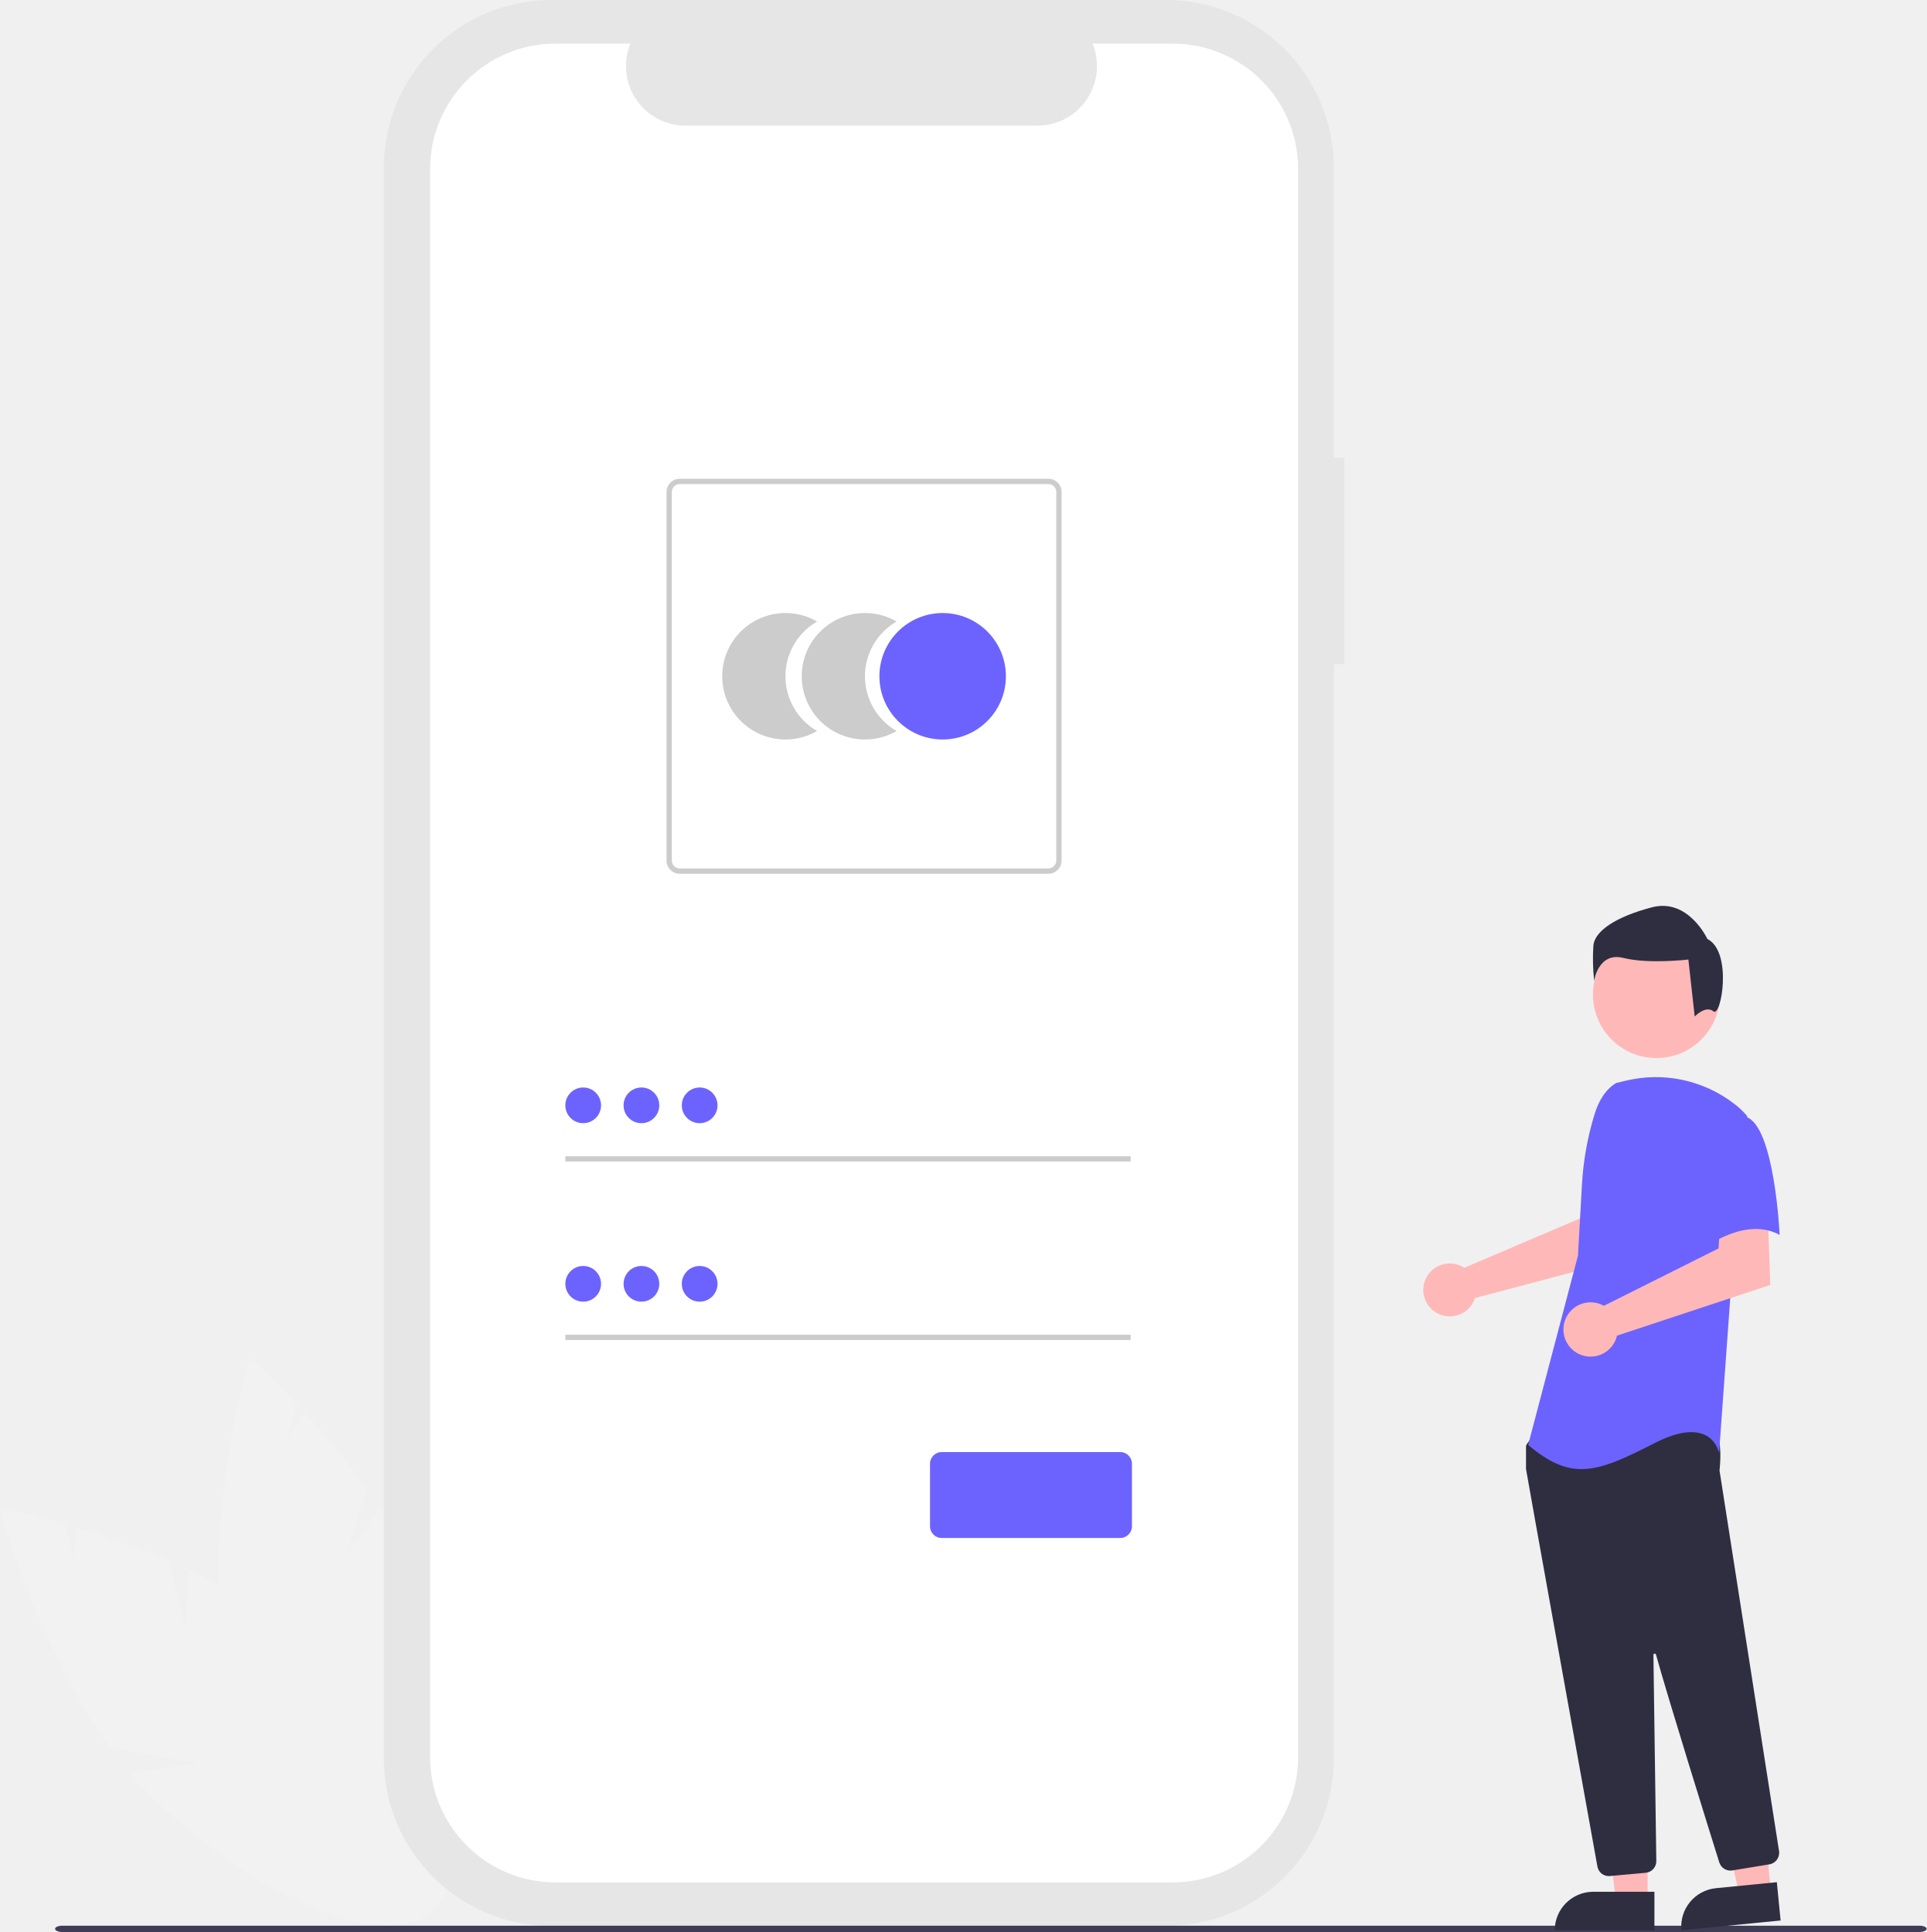
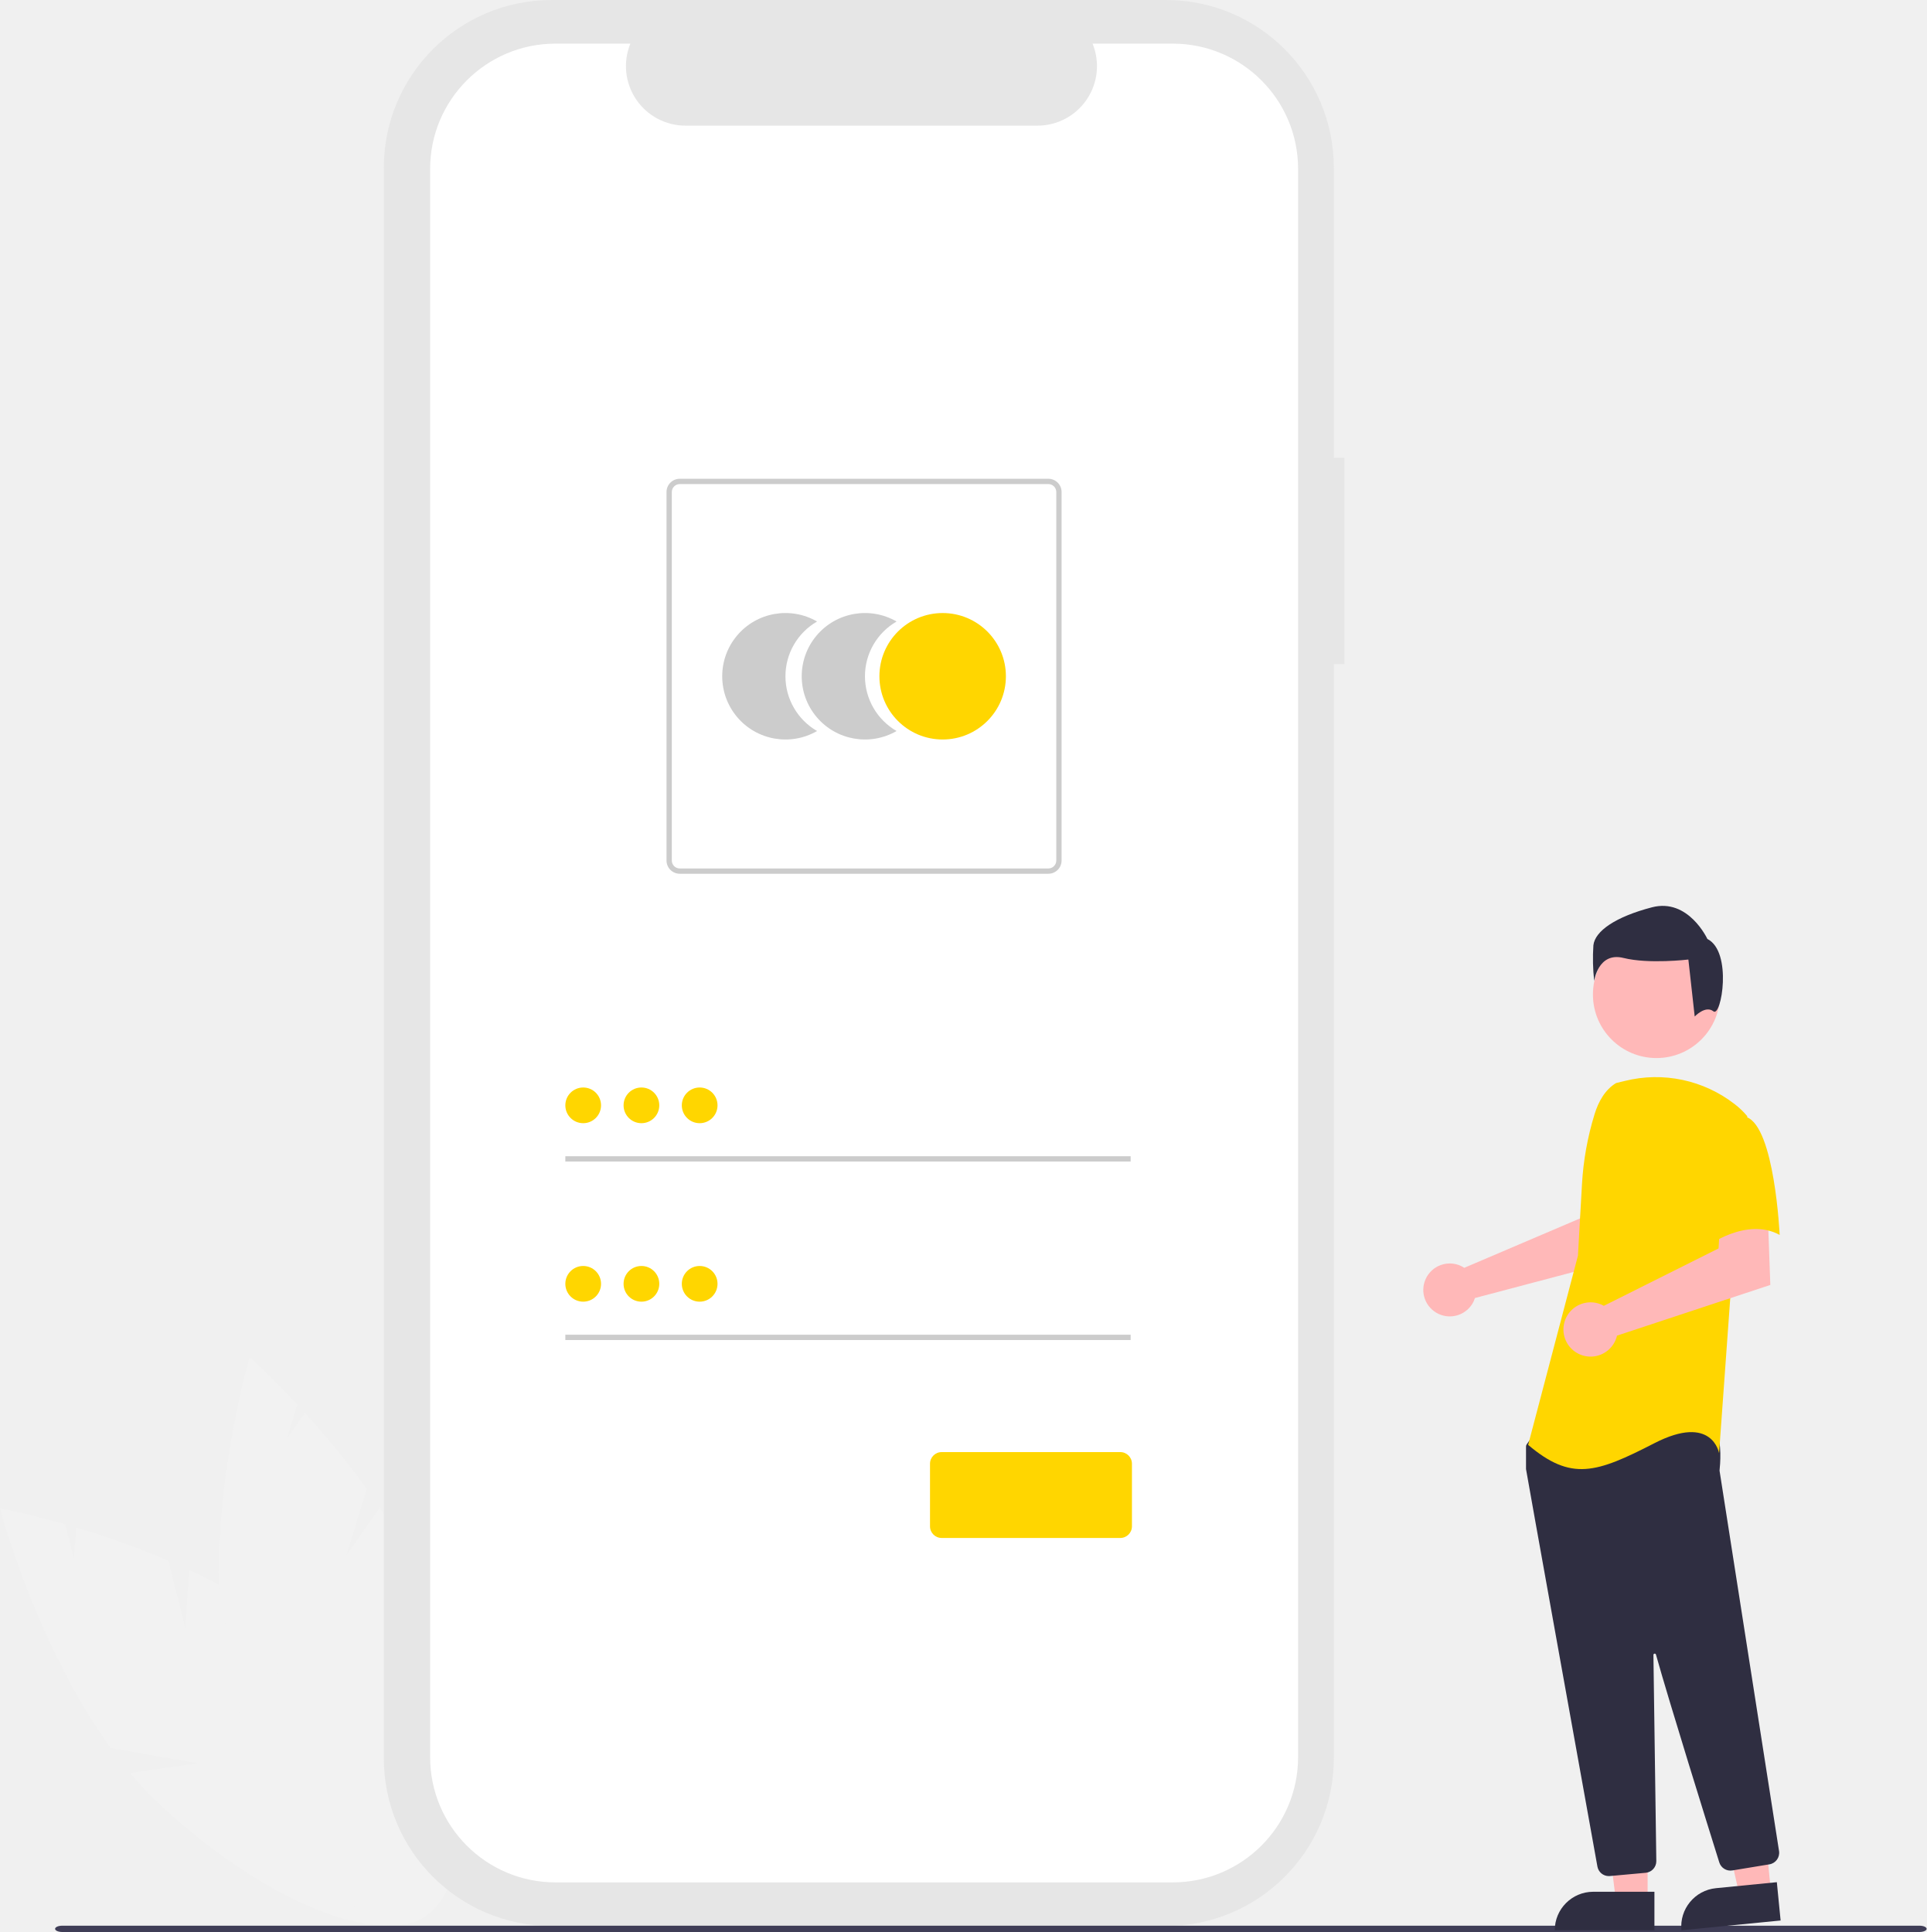
<svg xmlns="http://www.w3.org/2000/svg" data-name="Layer 1" width="744.848" height="747.077" viewBox="0 0 744.848 747.077">
-   <path id="fa3b9e12-7275-481e-bee9-64fd9595a50d-217" data-name="Path 1" d="M299.205,705.809l-6.56-25.872a335.967,335.967,0,0,0-35.643-12.788l-.828,12.024-3.358-13.247c-15.021-4.294-25.24-6.183-25.24-6.183s13.8,52.489,42.754,92.617l33.734,5.926-26.207,3.779a135.926,135.926,0,0,0,11.719,12.422c42.115,39.092,89.024,57.028,104.773,40.06s-5.625-62.412-47.74-101.5c-13.056-12.119-29.457-21.844-45.875-29.5Z" transform="translate(-227.576 -76.46149)" fill="#f2f2f2" />
-   <path id="bde08021-c30f-4979-a9d8-cb90b72b5ca2-218" data-name="Path 2" d="M361.591,677.706l7.758-25.538a335.94,335.94,0,0,0-23.9-29.371l-6.924,9.865,3.972-13.076c-10.641-11.436-18.412-18.335-18.412-18.335s-15.315,52.067-11.275,101.384l25.815,22.51-24.392-10.312a135.919,135.919,0,0,0,3.614,16.694c15.846,55.234,46.731,94.835,68.983,88.451s27.446-56.335,11.6-111.569c-4.912-17.123-13.926-33.926-24.023-48.965Z" transform="translate(-227.576 -76.46149)" fill="#f2f2f2" />
-   <path id="b3ac2088-de9b-4f7f-bc99-0ed9705c1a9d-219" data-name="Path 22" d="M747.327,253.445h-4.092v-112.1a64.883,64.883,0,0,0-64.883-64.883H440.845a64.883,64.883,0,0,0-64.883,64.883v615a64.883,64.883,0,0,0,64.883,64.883H678.352a64.883,64.883,0,0,0,64.882-64.883v-423.105h4.092Z" transform="translate(-227.576 -76.46149)" fill="#e6e6e6" />
-   <path id="b2715b96-3117-487c-acc0-20904544b5b7-220" data-name="Path 23" d="M680.97,93.335h-31a23.02,23.02,0,0,1-21.316,31.714H492.589a23.02,23.02,0,0,1-21.314-31.714H442.319a48.454,48.454,0,0,0-48.454,48.454v614.107a48.454,48.454,0,0,0,48.454,48.454H680.97a48.454,48.454,0,0,0,48.454-48.454h0V141.788a48.454,48.454,0,0,0-48.454-48.453Z" transform="translate(-227.576 -76.46149)" fill="#fff" />
-   <path id="b06d66ec-6c84-45dd-8c27-1263a6253192-221" data-name="Path 6" d="M531.234,337.965a24.437,24.437,0,0,1,12.23-21.174,24.45,24.45,0,1,0,0,42.345A24.434,24.434,0,0,1,531.234,337.965Z" transform="translate(-227.576 -76.46149)" fill="#ccc" />
-   <path id="e73810fe-4cf4-40cc-8c7c-ca544ce30bd4-222" data-name="Path 7" d="M561.971,337.965a24.436,24.436,0,0,1,12.23-21.174,24.45,24.45,0,1,0,0,42.345A24.434,24.434,0,0,1,561.971,337.965Z" transform="translate(-227.576 -76.46149)" fill="#ccc" />
-   <circle id="a4813fcf-056e-4514-bb8b-e6506f49341f" data-name="Ellipse 1" cx="364.434" cy="261.502" r="24.45" fill="#6c63ff" />
-   <path id="bbe451c3-febc-41ba-8083-4c8307a2e73e-223" data-name="Path 8" d="M632.872,414.33h-142.5a5.123,5.123,0,0,1-5.117-5.117v-142.5a5.123,5.123,0,0,1,5.117-5.117h142.5a5.123,5.123,0,0,1,5.117,5.117v142.5A5.123,5.123,0,0,1,632.872,414.33Zm-142.5-150.686a3.073,3.073,0,0,0-3.07,3.07v142.5a3.073,3.073,0,0,0,3.07,3.07h142.5a3.073,3.073,0,0,0,3.07-3.07v-142.5a3.073,3.073,0,0,0-3.07-3.07Z" transform="translate(-227.576 -76.46149)" fill="#ccc" />
+   <path id="fa3b9e12-7275-481e-bee9-64fd9595a50d-228" data-name="Path 1" d="M299.205,705.809l-6.56-25.872a335.967,335.967,0,0,0-35.643-12.788l-.828,12.024-3.358-13.247c-15.021-4.294-25.24-6.183-25.24-6.183s13.8,52.489,42.754,92.617l33.734,5.926-26.207,3.779a135.926,135.926,0,0,0,11.719,12.422c42.115,39.092,89.024,57.028,104.773,40.06s-5.625-62.412-47.74-101.5c-13.056-12.119-29.457-21.844-45.875-29.5Z" transform="translate(-227.576 -76.46149)" fill="#f2f2f2" />
+   <path id="bde08021-c30f-4979-a9d8-cb90b72b5ca2-229" data-name="Path 2" d="M361.591,677.706l7.758-25.538a335.94,335.94,0,0,0-23.9-29.371l-6.924,9.865,3.972-13.076c-10.641-11.436-18.412-18.335-18.412-18.335s-15.315,52.067-11.275,101.384l25.815,22.51-24.392-10.312a135.919,135.919,0,0,0,3.614,16.694c15.846,55.234,46.731,94.835,68.983,88.451s27.446-56.335,11.6-111.569c-4.912-17.123-13.926-33.926-24.023-48.965Z" transform="translate(-227.576 -76.46149)" fill="#f2f2f2" />
+   <path id="b3ac2088-de9b-4f7f-bc99-0ed9705c1a9d-230" data-name="Path 22" d="M747.327,253.445h-4.092v-112.1a64.883,64.883,0,0,0-64.883-64.883H440.845a64.883,64.883,0,0,0-64.883,64.883v615a64.883,64.883,0,0,0,64.883,64.883H678.352a64.883,64.883,0,0,0,64.882-64.883v-423.105h4.092Z" transform="translate(-227.576 -76.46149)" fill="#e6e6e6" />
+   <path id="b2715b96-3117-487c-acc0-20904544b5b7-231" data-name="Path 23" d="M680.97,93.335h-31a23.02,23.02,0,0,1-21.316,31.714H492.589a23.02,23.02,0,0,1-21.314-31.714H442.319a48.454,48.454,0,0,0-48.454,48.454v614.107a48.454,48.454,0,0,0,48.454,48.454H680.97a48.454,48.454,0,0,0,48.454-48.454h0V141.788a48.454,48.454,0,0,0-48.454-48.453Z" transform="translate(-227.576 -76.46149)" fill="#fff" />
+   <path id="b06d66ec-6c84-45dd-8c27-1263a6253192-232" data-name="Path 6" d="M531.234,337.965a24.437,24.437,0,0,1,12.23-21.174,24.45,24.45,0,1,0,0,42.345A24.434,24.434,0,0,1,531.234,337.965Z" transform="translate(-227.576 -76.46149)" fill="#ccc" />
+   <path id="e73810fe-4cf4-40cc-8c7c-ca544ce30bd4-233" data-name="Path 7" d="M561.971,337.965a24.436,24.436,0,0,1,12.23-21.174,24.45,24.45,0,1,0,0,42.345A24.434,24.434,0,0,1,561.971,337.965Z" transform="translate(-227.576 -76.46149)" fill="#ccc" />
+   <circle id="a4813fcf-056e-4514-bb8b-e6506f49341f" data-name="Ellipse 1" cx="364.434" cy="261.502" r="24.45" fill="#ffd600" />
+   <path id="bbe451c3-febc-41ba-8083-4c8307a2e73e-234" data-name="Path 8" d="M632.872,414.33h-142.5a5.123,5.123,0,0,1-5.117-5.117v-142.5a5.123,5.123,0,0,1,5.117-5.117h142.5a5.123,5.123,0,0,1,5.117,5.117v142.5A5.123,5.123,0,0,1,632.872,414.33Zm-142.5-150.686a3.073,3.073,0,0,0-3.07,3.07v142.5a3.073,3.073,0,0,0,3.07,3.07h142.5a3.073,3.073,0,0,0,3.07-3.07v-142.5a3.073,3.073,0,0,0-3.07-3.07Z" transform="translate(-227.576 -76.46149)" fill="#ccc" />
  <rect id="bb28937d-932f-4fdf-befe-f406e51091fe" data-name="Rectangle 1" x="218.562" y="447.102" width="218.552" height="2.047" fill="#ccc" />
-   <circle id="fcef55fc-4968-45b2-93bb-1a1080c85fc7" data-name="Ellipse 2" cx="225.464" cy="427.42" r="6.902" fill="#6c63ff" />
+   <circle id="fcef55fc-4968-45b2-93bb-1a1080c85fc7" data-name="Ellipse 2" cx="225.464" cy="427.42" r="6.902" fill="#ffd600" />
  <rect id="ff33d889-4c74-4b91-85ef-b4882cc8fe76" data-name="Rectangle 2" x="218.562" y="516.118" width="218.552" height="2.047" fill="#ccc" />
-   <circle id="e8fa0310-b872-4adf-aedd-0c6eda09f3b8" data-name="Ellipse 3" cx="225.464" cy="496.437" r="6.902" fill="#6c63ff" />
-   <path d="M660.69,671.172H591.622a4.505,4.505,0,0,1-4.5-4.5v-24.208a4.505,4.505,0,0,1,4.5-4.5h69.068a4.505,4.505,0,0,1,4.5,4.5v24.208A4.505,4.505,0,0,1,660.69,671.172Z" transform="translate(-227.576 -76.46149)" fill="#6c63ff" />
-   <circle id="e12ee00d-aa4a-4413-a013-11d20b7f97f7" data-name="Ellipse 7" cx="247.978" cy="427.42" r="6.902" fill="#6c63ff" />
-   <circle id="f58f497e-6949-45c8-be5f-eee2aa0f6586" data-name="Ellipse 8" cx="270.492" cy="427.42" r="6.902" fill="#6c63ff" />
-   <circle id="b4d4939a-c6e6-4f4d-ba6c-e8b05485017d" data-name="Ellipse 9" cx="247.978" cy="496.437" r="6.902" fill="#6c63ff" />
-   <circle id="aff120b1-519b-4e96-ac87-836aa55663de" data-name="Ellipse 10" cx="270.492" cy="496.437" r="6.902" fill="#6c63ff" />
-   <path id="f1094013-1297-477a-ac57-08eac07c4bd5-224" data-name="Path 88" d="M969.642,823.539H251.656c-1.537,0-2.782-.546-2.782-1.218s1.245-1.219,2.782-1.219H969.642c1.536,0,2.782.546,2.782,1.219S971.178,823.539,969.642,823.539Z" transform="translate(-227.576 -76.46149)" fill="#3f3d56" />
+   <circle id="e8fa0310-b872-4adf-aedd-0c6eda09f3b8" data-name="Ellipse 3" cx="225.464" cy="496.437" r="6.902" fill="#ffd600" />
+   <path d="M660.69,671.172H591.622a4.505,4.505,0,0,1-4.5-4.5v-24.208a4.505,4.505,0,0,1,4.5-4.5h69.068a4.505,4.505,0,0,1,4.5,4.5v24.208A4.505,4.505,0,0,1,660.69,671.172Z" transform="translate(-227.576 -76.46149)" fill="#ffd600" />
+   <circle id="e12ee00d-aa4a-4413-a013-11d20b7f97f7" data-name="Ellipse 7" cx="247.978" cy="427.42" r="6.902" fill="#ffd600" />
+   <circle id="f58f497e-6949-45c8-be5f-eee2aa0f6586" data-name="Ellipse 8" cx="270.492" cy="427.42" r="6.902" fill="#ffd600" />
+   <circle id="b4d4939a-c6e6-4f4d-ba6c-e8b05485017d" data-name="Ellipse 9" cx="247.978" cy="496.437" r="6.902" fill="#ffd600" />
+   <circle id="aff120b1-519b-4e96-ac87-836aa55663de" data-name="Ellipse 10" cx="270.492" cy="496.437" r="6.902" fill="#ffd600" />
+   <path id="f1094013-1297-477a-ac57-08eac07c4bd5-235" data-name="Path 88" d="M969.642,823.539H251.656c-1.537,0-2.782-.546-2.782-1.218s1.245-1.219,2.782-1.219H969.642c1.536,0,2.782.546,2.782,1.219S971.178,823.539,969.642,823.539Z" transform="translate(-227.576 -76.46149)" fill="#3f3d56" />
  <path d="M792.253,565.923a10.094,10.094,0,0,1,1.411.787l44.852-19.143,1.601-11.815,17.922-.11-1.059,27.098-59.2,15.656a10.608,10.608,0,0,1-.447,1.208,10.235,10.235,0,1,1-5.079-13.682Z" transform="translate(-227.576 -76.46149)" fill="#ffb8b8" />
  <polygon points="636.98 735.021 624.72 735.021 618.888 687.733 636.982 687.734 636.98 735.021" fill="#ffb8b8" />
  <path d="M615.963,731.518h23.644a0,0,0,0,1,0,0v14.887a0,0,0,0,1,0,0H601.076a0,0,0,0,1,0,0v0A14.887,14.887,0,0,1,615.963,731.518Z" fill="#2f2e41" />
  <polygon points="684.66 731.557 672.459 732.759 662.018 686.271 680.025 684.497 684.66 731.557" fill="#ffb8b8" />
  <path d="M891.686,806.128h23.644a0,0,0,0,1,0,0v14.887a0,0,0,0,1,0,0H876.799a0,0,0,0,1,0,0v0A14.887,14.887,0,0,1,891.686,806.128Z" transform="translate(-303.0087 15.2906) rotate(-5.62529)" fill="#2f2e41" />
  <circle cx="640.393" cy="384.574" r="24.561" fill="#ffb8b8" />
  <path d="M849.556,801.919a4.471,4.471,0,0,1-4.415-3.697c-6.346-35.226-27.088-150.405-27.584-153.596a1.427,1.427,0,0,1-.016-.222v-8.588a1.489,1.489,0,0,1,.279-.872l2.74-3.838a1.478,1.478,0,0,1,1.144-.625c15.622-.732,66.784-2.879,69.256.209h0c2.482,3.104,1.605,12.507,1.404,14.36l.01.193,22.985,146.995a4.512,4.512,0,0,1-3.715,5.135l-14.356,2.365a4.521,4.521,0,0,1-5.025-3.093c-4.44-14.188-19.329-61.918-24.489-80.387a.499.499,0,0,0-.98.139c.258,17.605.881,62.523,1.096,78.037l.023,1.671a4.518,4.518,0,0,1-4.093,4.536l-13.844,1.258C849.836,801.914,849.695,801.919,849.556,801.919Z" transform="translate(-227.576 -76.46149)" fill="#2f2e41" />
-   <path id="ae7af94f-88d7-4204-9f07-e3651de85c05-225" data-name="Path 99" d="M852.381,495.254c-4.286,2.548-6.851,7.23-8.323,11.995a113.681,113.681,0,0,0-4.884,27.159l-1.556,27.6-19.255,73.17c16.689,14.121,26.315,10.912,48.78-.639s25.032,3.851,25.032,3.851l4.492-62.258,6.418-68.032a30.164,30.164,0,0,0-4.861-4.674,49.658,49.658,0,0,0-42.442-8.995Z" transform="translate(-227.576 -76.46149)" fill="#6c63ff" />
+   <path id="ae7af94f-88d7-4204-9f07-e3651de85c05-236" data-name="Path 99" d="M852.381,495.254c-4.286,2.548-6.851,7.23-8.323,11.995a113.681,113.681,0,0,0-4.884,27.159l-1.556,27.6-19.255,73.17c16.689,14.121,26.315,10.912,48.78-.639s25.032,3.851,25.032,3.851l4.492-62.258,6.418-68.032a30.164,30.164,0,0,0-4.861-4.674,49.658,49.658,0,0,0-42.442-8.995Z" transform="translate(-227.576 -76.46149)" fill="#ffd600" />
  <path d="M846.127,580.7a10.526,10.526,0,0,1,1.501.704l44.348-22.197.736-12.026,18.294-1.261.98,27.413L852.72,592.932a10.496,10.496,0,1,1-6.593-12.232Z" transform="translate(-227.576 -76.46149)" fill="#ffb8b8" />
-   <path id="a6768b0e-63d0-4b31-8462-9b2e0b00f0fd-226" data-name="Path 101" d="M902.766,508.412c10.912,3.851,12.834,45.574,12.834,45.574-12.837-7.06-28.241,4.493-28.241,4.493s-3.209-10.912-7.06-25.032a24.53,24.53,0,0,1,5.134-23.106S891.854,504.558,902.766,508.412Z" transform="translate(-227.576 -76.46149)" fill="#6c63ff" />
-   <path id="bfd7963f-0cf8-4885-9d3a-2c00bccda2e3-227" data-name="Path 102" d="M889.991,467.531c-3.06-2.448-7.235,2.002-7.235,2.002l-2.448-22.033s-15.301,1.833-25.093-.612-11.323,8.875-11.323,8.875a78.58,78.58,0,0,1-.306-13.771c.612-5.508,8.568-11.017,22.645-14.689S887.652,439.543,887.652,439.543C897.445,444.439,893.051,469.979,889.991,467.531Z" transform="translate(-227.576 -76.46149)" fill="#2f2e41" />
+   <path id="a6768b0e-63d0-4b31-8462-9b2e0b00f0fd-237" data-name="Path 101" d="M902.766,508.412c10.912,3.851,12.834,45.574,12.834,45.574-12.837-7.06-28.241,4.493-28.241,4.493s-3.209-10.912-7.06-25.032a24.53,24.53,0,0,1,5.134-23.106S891.854,504.558,902.766,508.412Z" transform="translate(-227.576 -76.46149)" fill="#ffd600" />
+   <path id="bfd7963f-0cf8-4885-9d3a-2c00bccda2e3-238" data-name="Path 102" d="M889.991,467.531c-3.06-2.448-7.235,2.002-7.235,2.002l-2.448-22.033s-15.301,1.833-25.093-.612-11.323,8.875-11.323,8.875a78.58,78.58,0,0,1-.306-13.771c.612-5.508,8.568-11.017,22.645-14.689S887.652,439.543,887.652,439.543C897.445,444.439,893.051,469.979,889.991,467.531Z" transform="translate(-227.576 -76.46149)" fill="#2f2e41" />
</svg>
